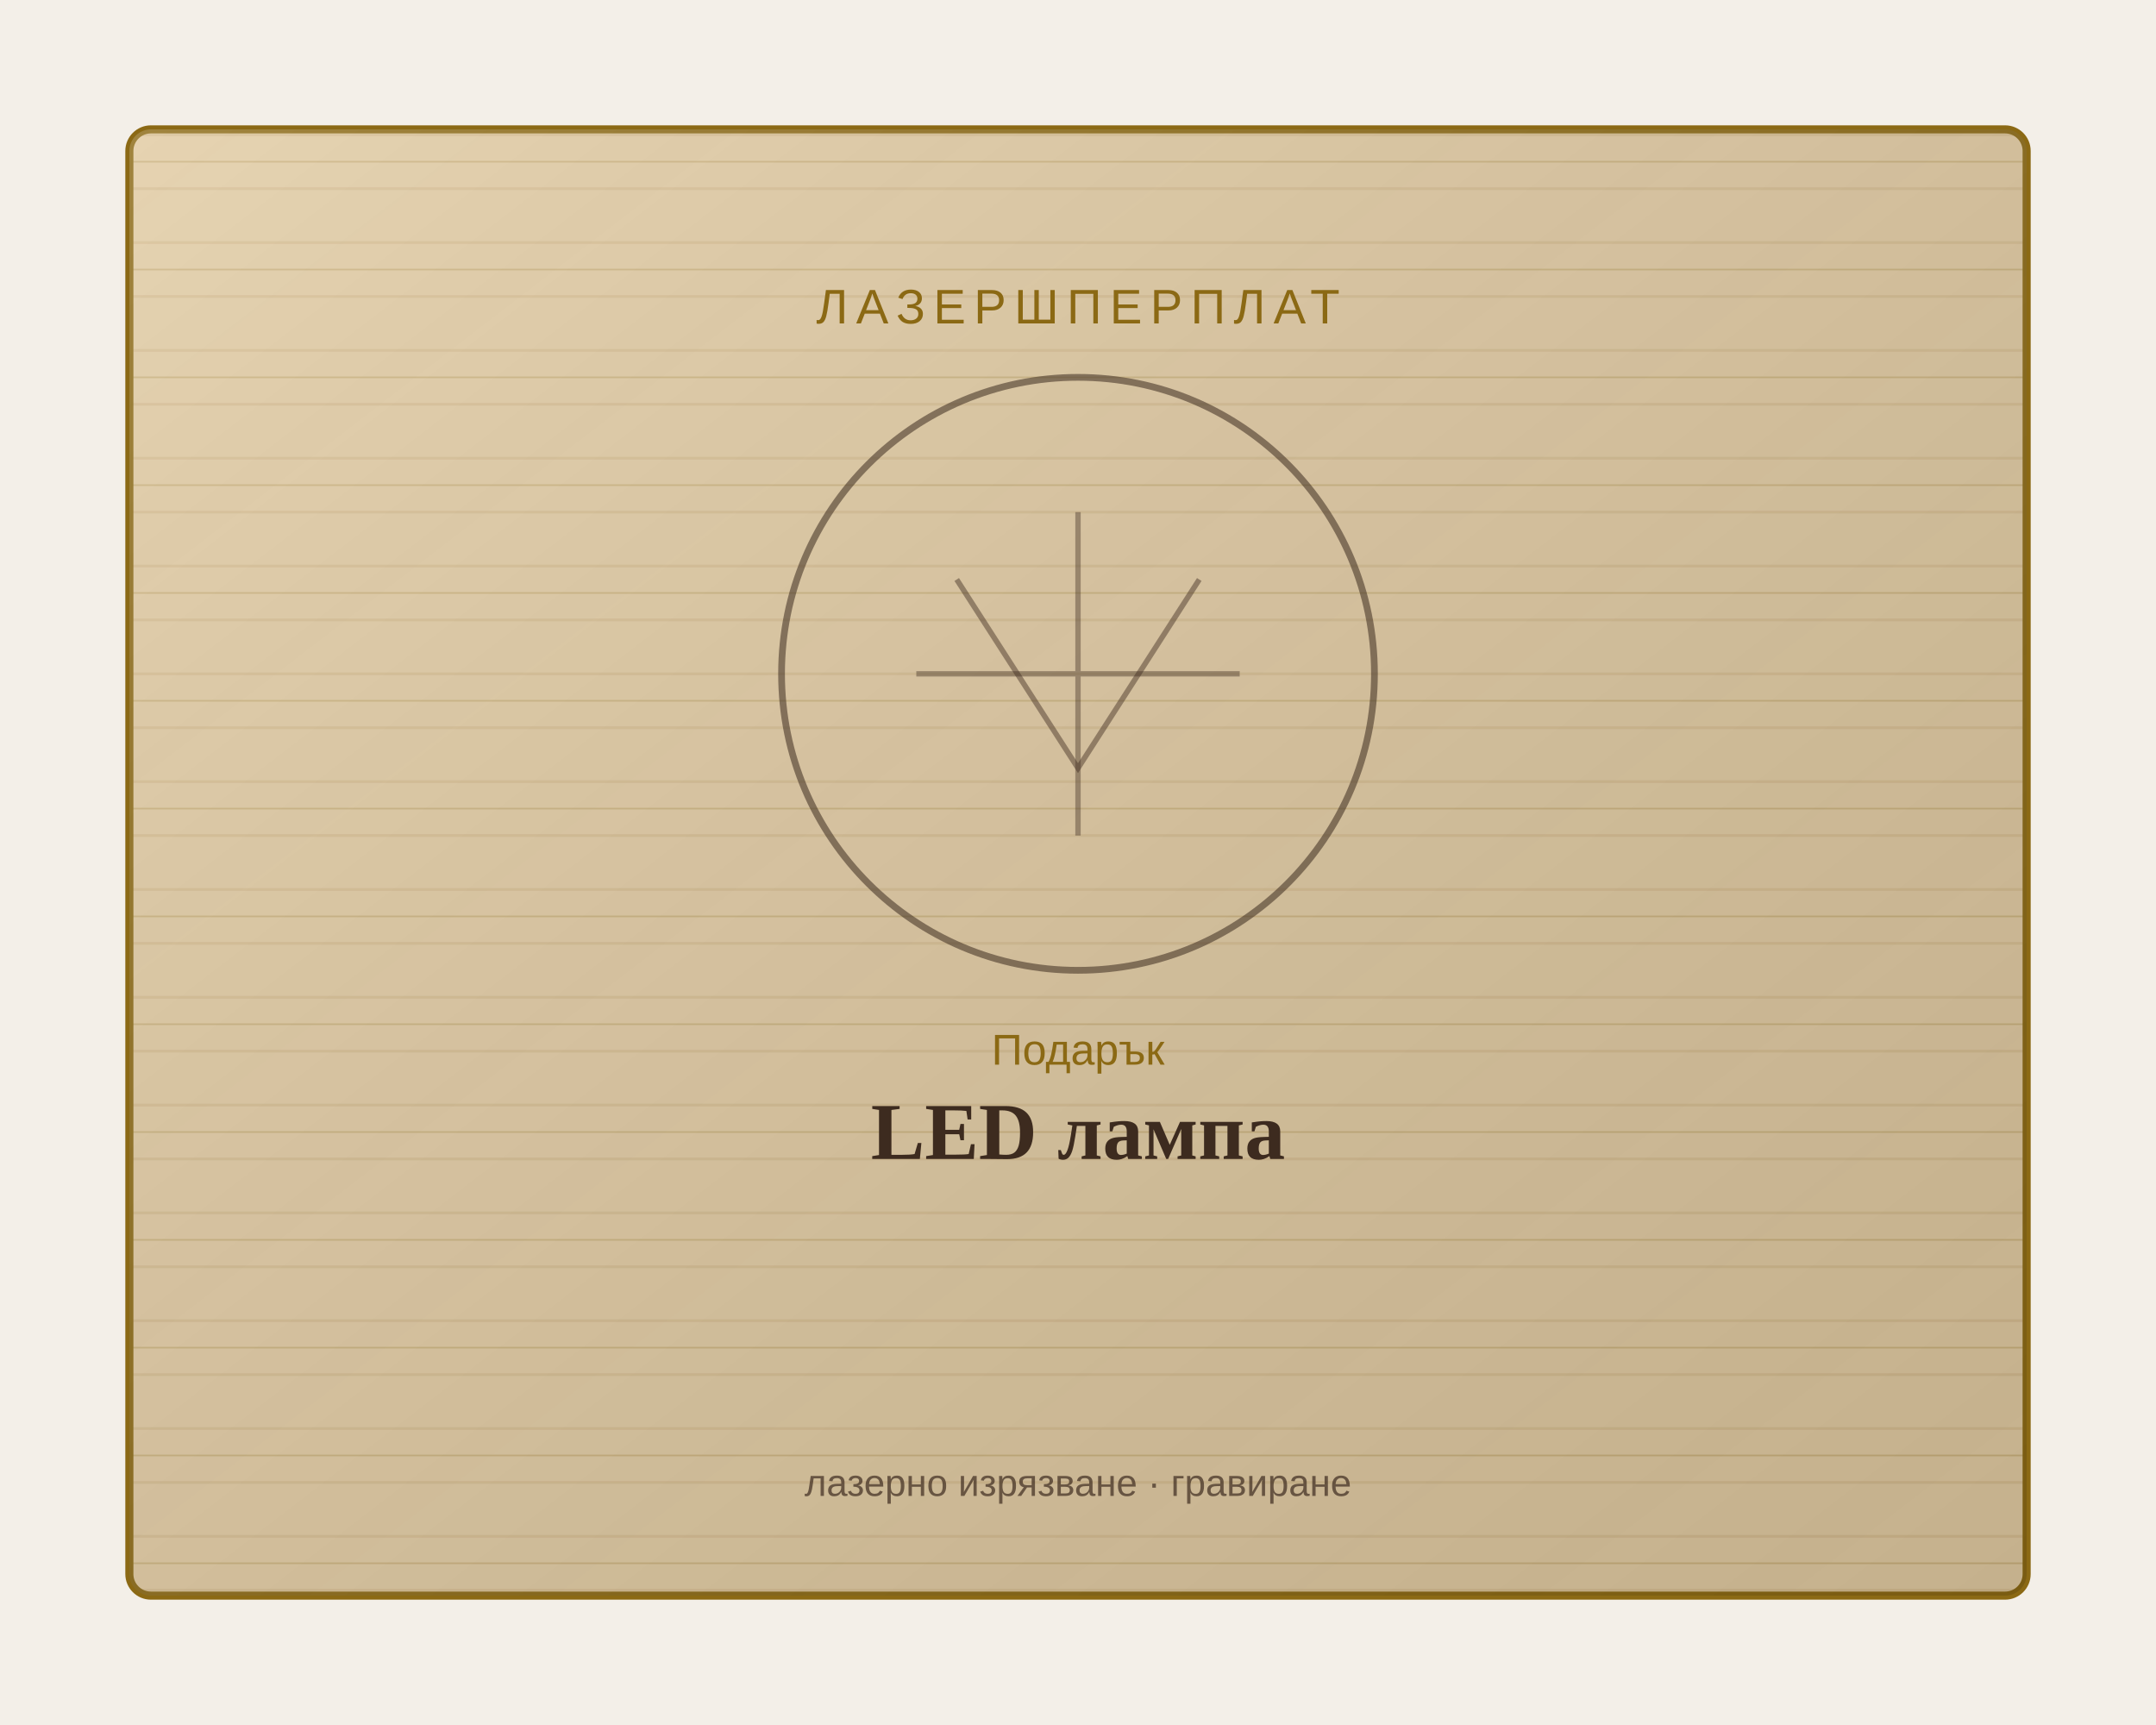
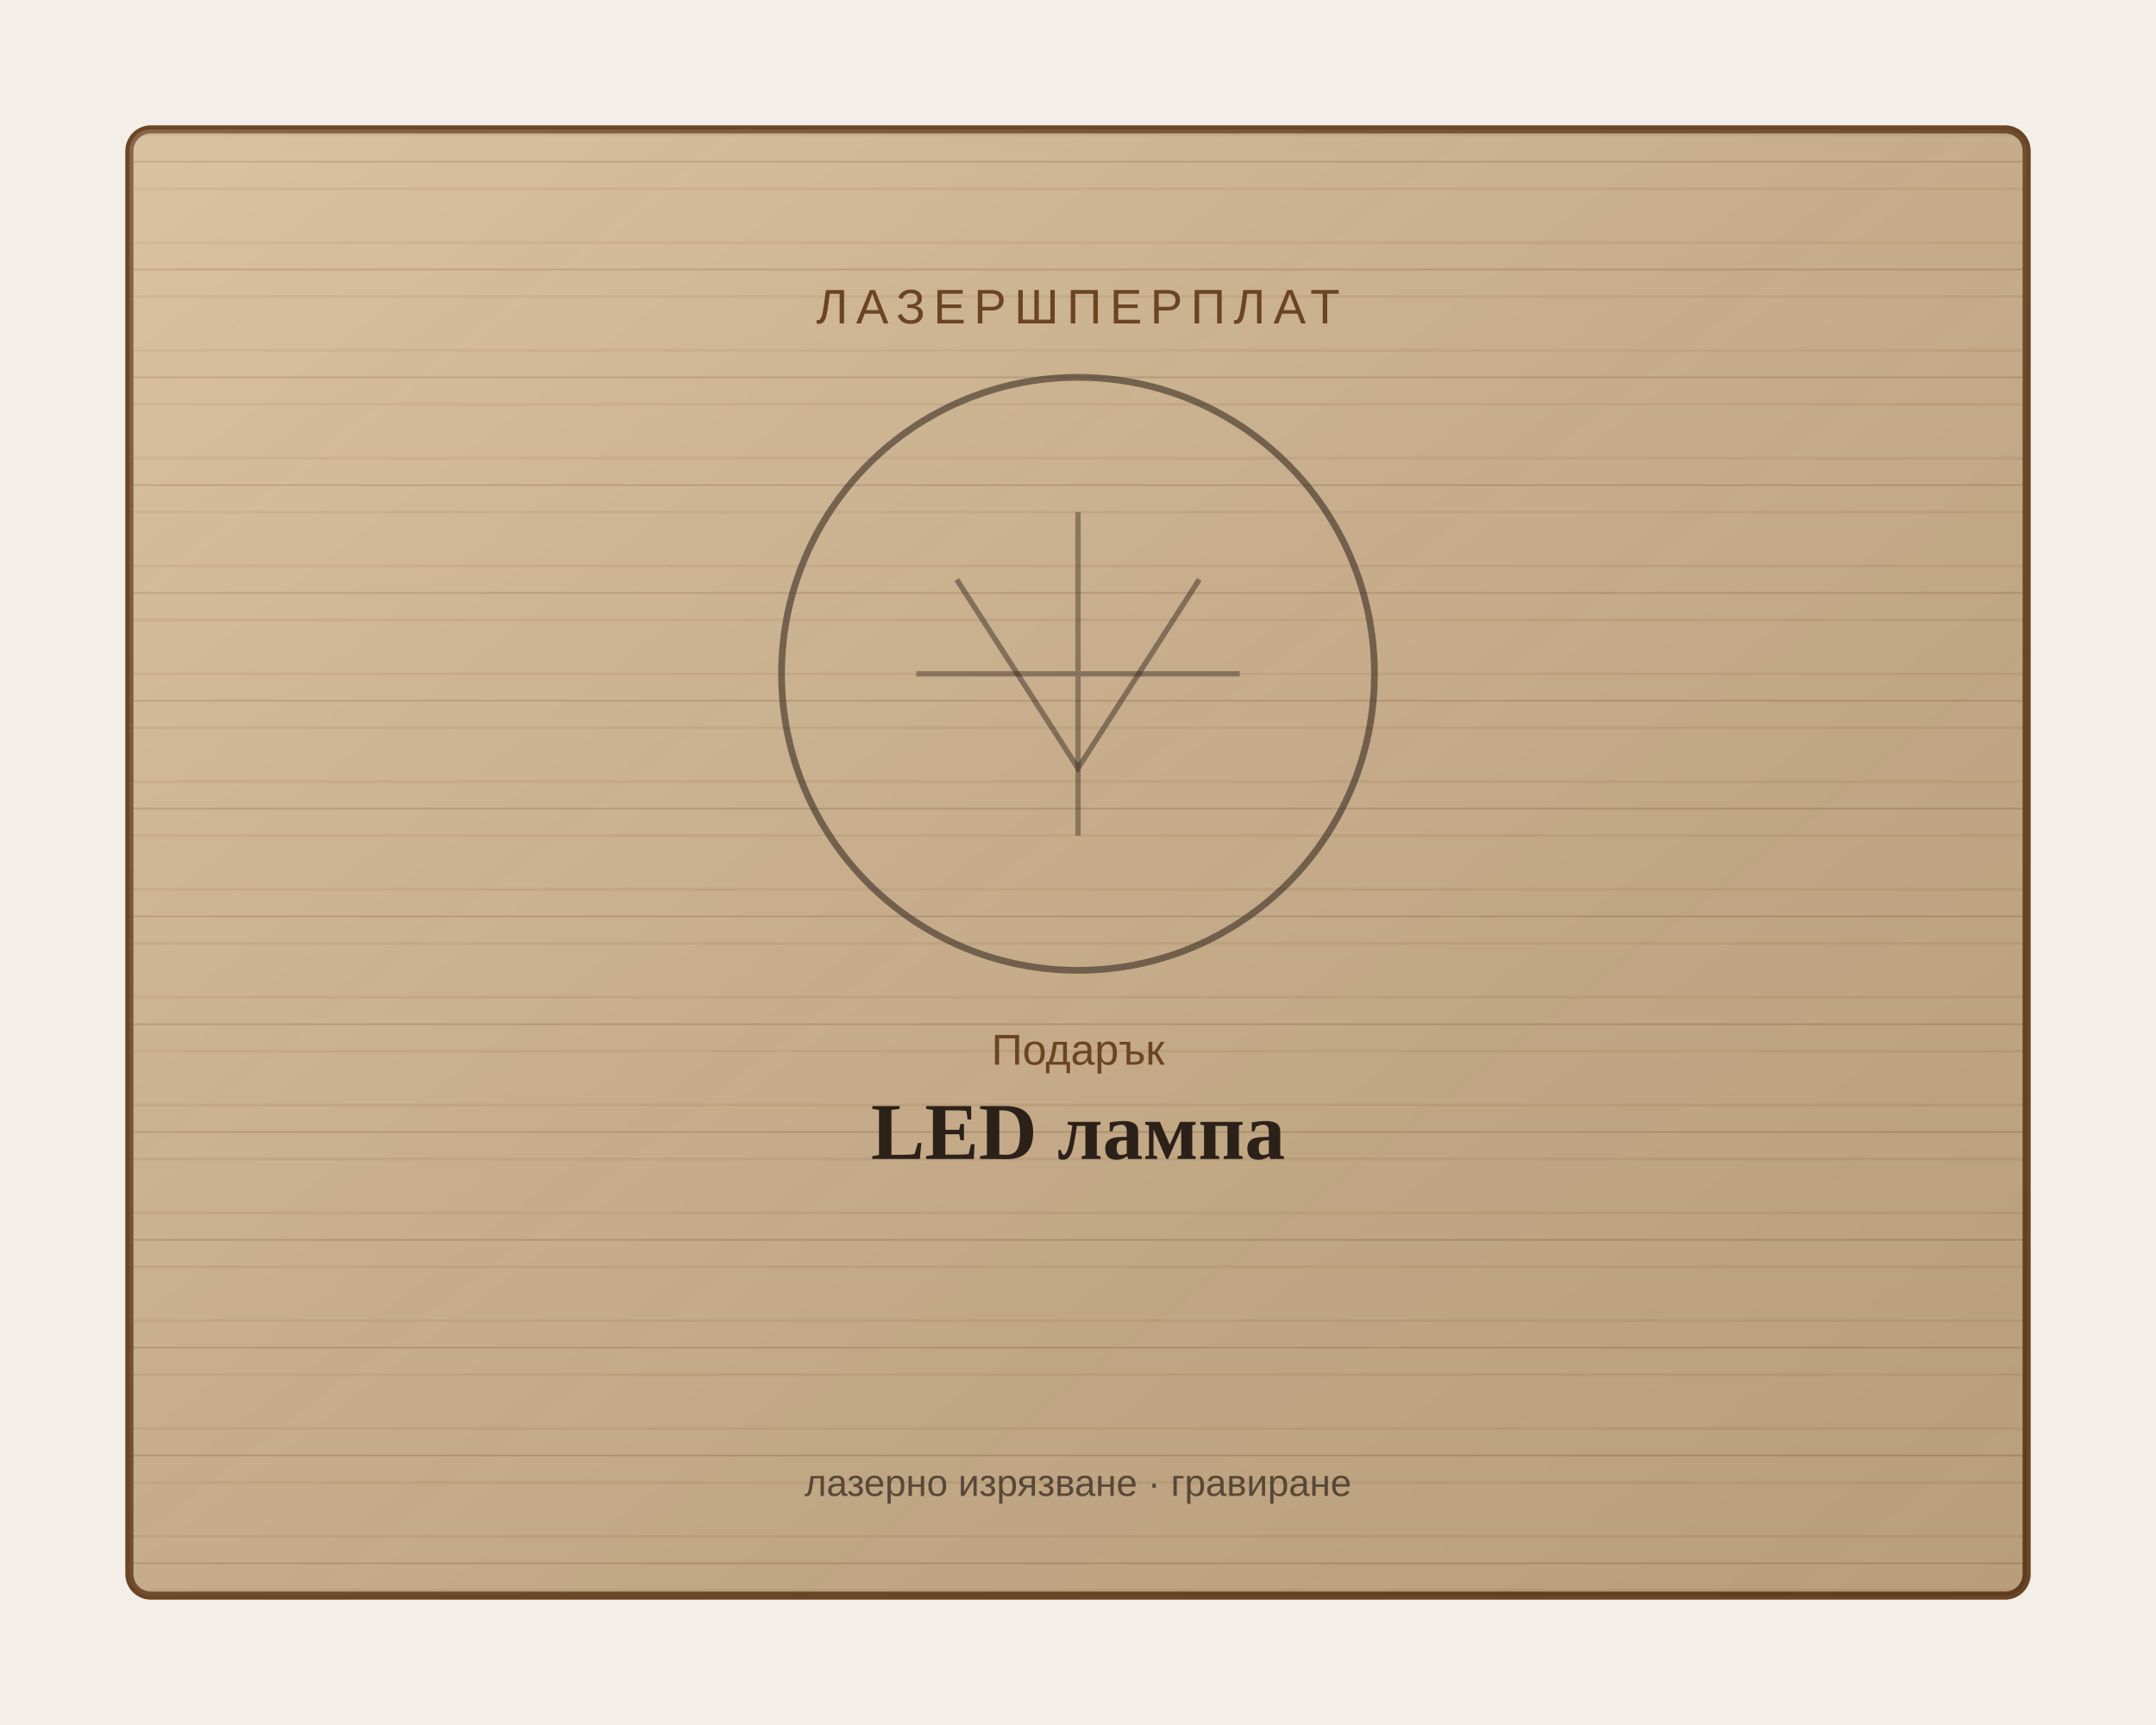
<svg xmlns="http://www.w3.org/2000/svg" width="800" height="640" viewBox="0 0 800 640">
  <defs>
-     <pattern id="grain74" width="40" height="40" patternUnits="userSpaceOnUse">
-       <rect width="40" height="40" fill="#e0c9a0" />
-       <path d="M0 10 H40 M0 30 H40" stroke="#c4a574" stroke-width="1" opacity="0.35" />
-       <path d="M0 20 H40" stroke="#8b6914" stroke-width="0.6" opacity="0.25" />
+     <pattern id="grain81" width="40" height="40" patternUnits="userSpaceOnUse">
+       <rect width="40" height="40" fill="#d2b48c" />
+       <path d="M0 10 H40 M0 30 H40" stroke="#b8956c" stroke-width="1" opacity="0.35" />
+       <path d="M0 20 H40" stroke="#6b4423" stroke-width="0.6" opacity="0.25" />
    </pattern>
-     <linearGradient id="shade74" x1="0" y1="0" x2="1" y2="1">
+     <linearGradient id="shade81" x1="0" y1="0" x2="1" y2="1">
      <stop offset="0%" stop-color="#ffffff" stop-opacity="0.18" />
      <stop offset="100%" stop-color="#000000" stop-opacity="0.12" />
    </linearGradient>
  </defs>
  <rect width="800" height="640" fill="#f3efe8" />
-   <rect x="48" y="48" width="704" height="544" rx="8" fill="url(#grain74)" stroke="#8b6914" stroke-width="3" />
-   <rect x="48" y="48" width="704" height="544" rx="8" fill="url(#shade74)" />
-   <circle cx="400" cy="250" r="110" fill="none" stroke="#3d2b1f" stroke-width="2.5" opacity="0.55" />
-   <path d="M340 250 H460 M400 190 V310" stroke="#3d2b1f" stroke-width="2" opacity="0.4" />
-   <path d="M355 215 L400 285 L445 215" fill="none" stroke="#3d2b1f" stroke-width="2" opacity="0.45" />
-   <text x="400" y="120" text-anchor="middle" font-family="Segoe UI, Arial, sans-serif" font-size="18" letter-spacing="3" fill="#8b6914">ЛАЗЕРШПЕРПЛАТ</text>
-   <text x="400" y="395" text-anchor="middle" font-family="Segoe UI, Arial, sans-serif" font-size="16" fill="#8b6914">Подарък</text>
-   <text x="400" y="430" text-anchor="middle" font-family="Georgia, 'Times New Roman', serif" font-size="30" font-weight="700" fill="#3d2b1f">LED лампа</text>
-   <text x="400" y="555" text-anchor="middle" font-family="Segoe UI, Arial, sans-serif" font-size="14" fill="#3d2b1f" opacity="0.7">лазерно изрязване · гравиране</text>
+   <rect x="48" y="48" width="704" height="544" rx="8" fill="url(#grain81)" stroke="#6b4423" stroke-width="3" />
+   <rect x="48" y="48" width="704" height="544" rx="8" fill="url(#shade81)" />
+   <circle cx="400" cy="250" r="110" fill="none" stroke="#2c2118" stroke-width="2.5" opacity="0.55" />
+   <path d="M340 250 H460 M400 190 V310" stroke="#2c2118" stroke-width="2" opacity="0.4" />
+   <path d="M355 215 L400 285 L445 215" fill="none" stroke="#2c2118" stroke-width="2" opacity="0.45" />
+   <text x="400" y="120" text-anchor="middle" font-family="Segoe UI, Arial, sans-serif" font-size="18" letter-spacing="3" fill="#6b4423">ЛАЗЕРШПЕРПЛАТ</text>
+   <text x="400" y="395" text-anchor="middle" font-family="Segoe UI, Arial, sans-serif" font-size="16" fill="#6b4423">Подарък</text>
+   <text x="400" y="430" text-anchor="middle" font-family="Georgia, 'Times New Roman', serif" font-size="30" font-weight="700" fill="#2c2118">LED лампа</text>
+   <text x="400" y="555" text-anchor="middle" font-family="Segoe UI, Arial, sans-serif" font-size="14" fill="#2c2118" opacity="0.7">лазерно изрязване · гравиране</text>
</svg>
